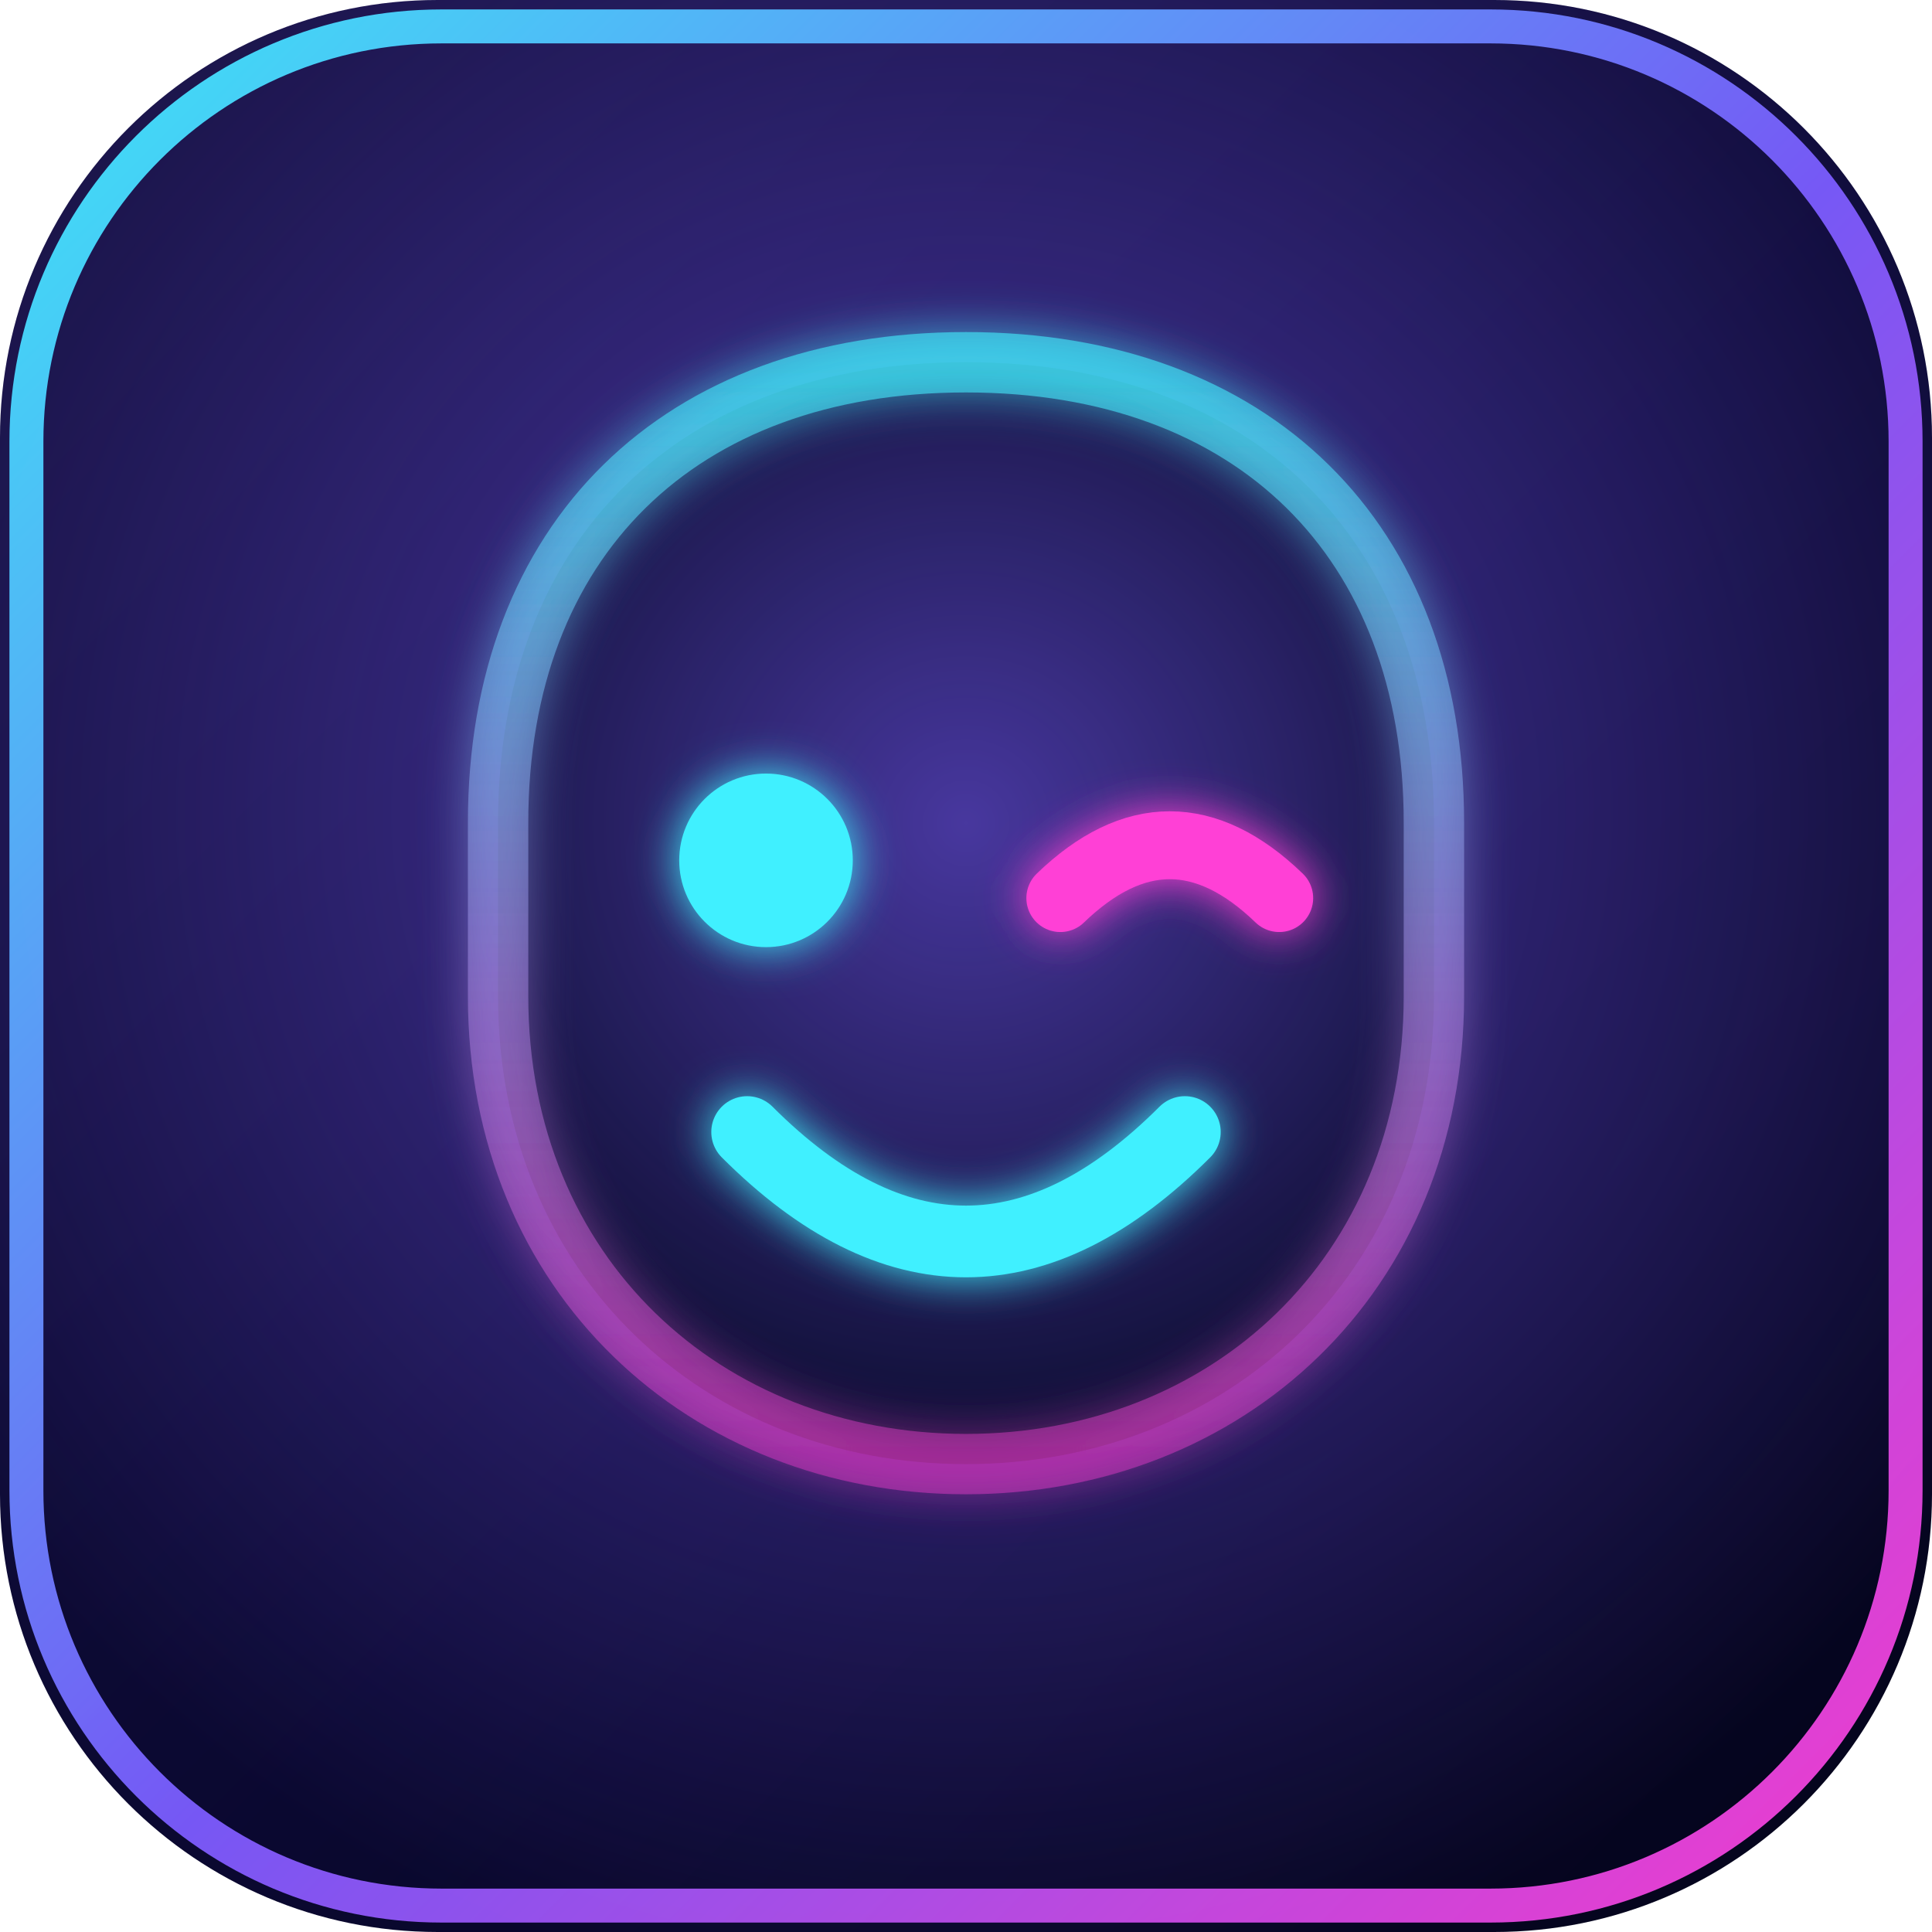
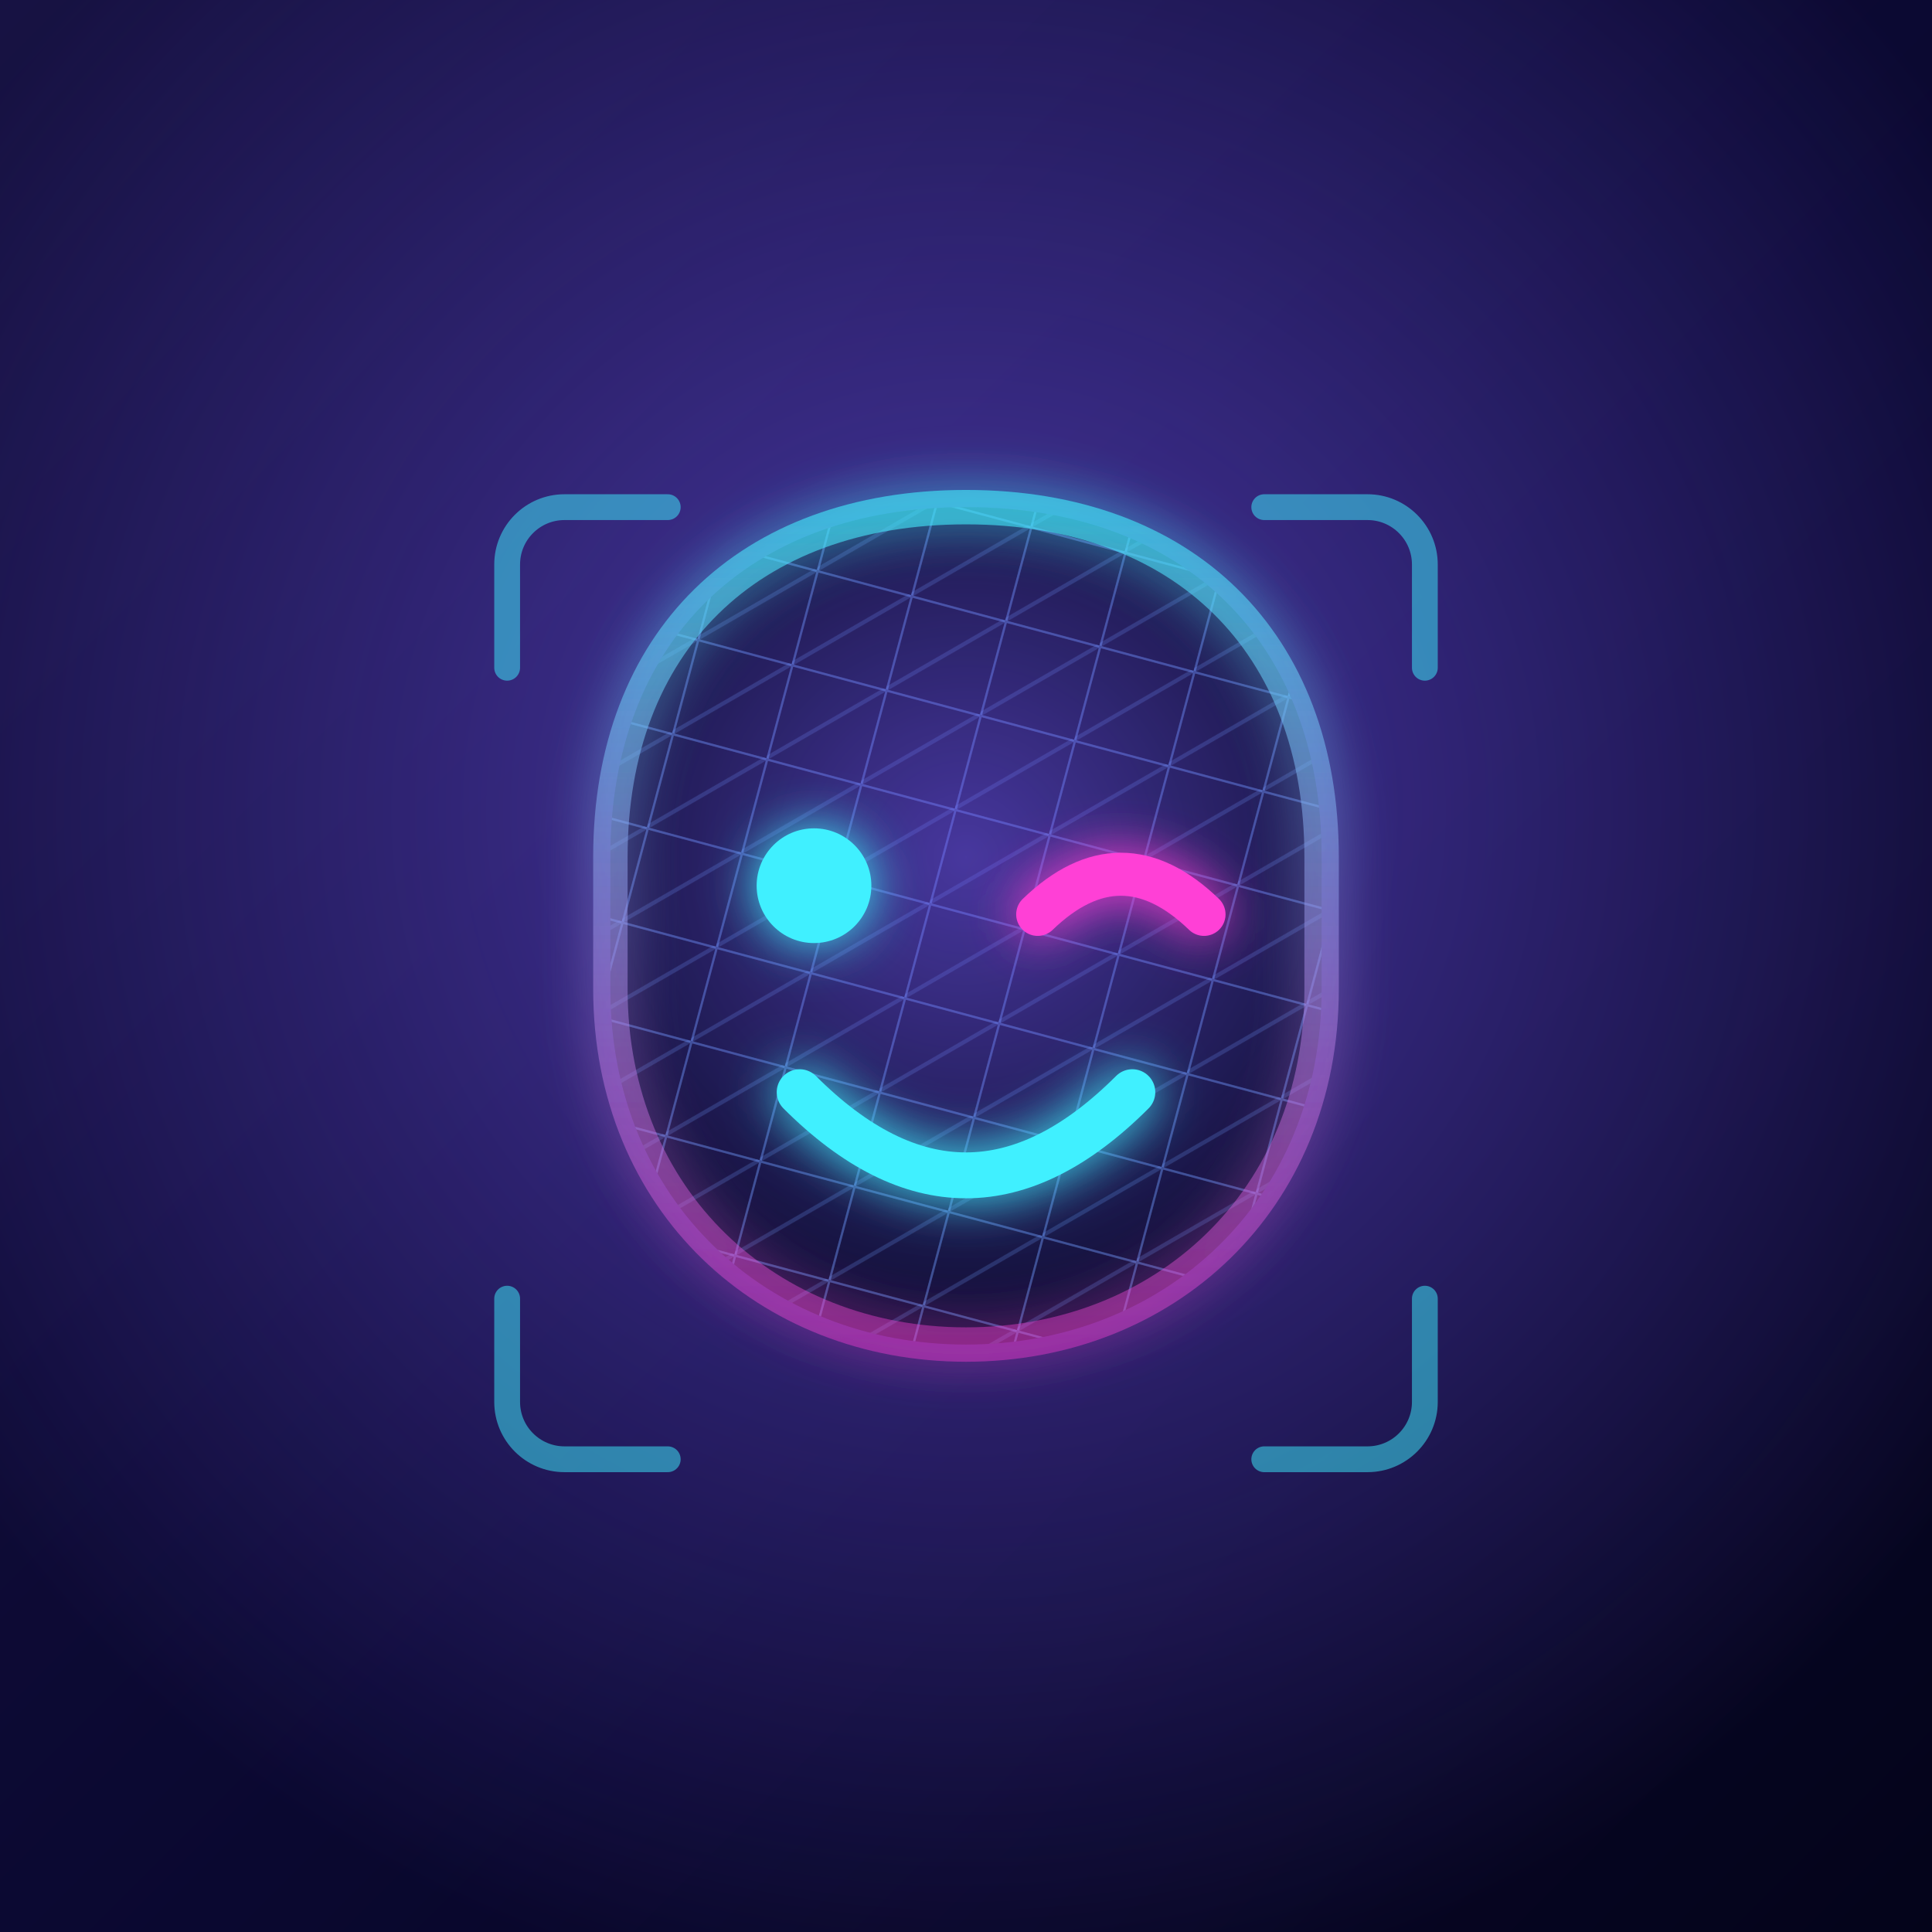
<svg xmlns="http://www.w3.org/2000/svg" viewBox="0 0 512 512" width="512" height="512" role="img" aria-label="FaceArcade">
  <defs>
    <linearGradient id="tile" x1="0" y1="0" x2="1" y2="1">
      <stop offset="0" stop-color="#171243" />
      <stop offset="0.55" stop-color="#0a0830" />
      <stop offset="1" stop-color="#04041a" />
    </linearGradient>
    <linearGradient id="neon" x1="0" y1="0" x2="1" y2="1">
      <stop offset="0" stop-color="#3ff0ff" />
      <stop offset="0.52" stop-color="#7b5cff" />
      <stop offset="1" stop-color="#ff3fd6" />
    </linearGradient>
    <linearGradient id="mesh" x1="0" y1="0" x2="0" y2="1">
      <stop offset="0" stop-color="#3ff0ff" stop-opacity="0.6" />
      <stop offset="1" stop-color="#ff3fd6" stop-opacity="0.4" />
    </linearGradient>
    <radialGradient id="bloom" cx="0.5" cy="0.42" r="0.62">
      <stop offset="0" stop-color="#7b5cff" stop-opacity="0.55" />
      <stop offset="1" stop-color="#7b5cff" stop-opacity="0" />
    </radialGradient>
    <filter id="glow" x="-40%" y="-40%" width="180%" height="180%">
-       <feGaussianBlur stdDeviation="6" result="b" />
+       <feGaussianBlur stdDeviation="9" result="b" />
      <feMerge>
        <feMergeNode in="b" />
        <feMergeNode in="SourceGraphic" />
      </feMerge>
    </filter>
    <pattern id="weave" width="34" height="34" patternUnits="userSpaceOnUse" patternTransform="rotate(15 256 256)">
      <path d="M0 0H34M0 0V34" stroke="#6ea8ff" stroke-opacity="0.42" stroke-width="1.6" fill="none" />
      <path d="M0 34L34 0" stroke="#6ea8ff" stroke-opacity="0.22" stroke-width="1.4" fill="none" />
    </pattern>
    <clipPath id="headClip">
      <path d="M256 96c-76 0-124 47-124 122v46c0 74 55 124 124 124s124-50 124-124v-46c0-75-48-122-124-122z" />
    </clipPath>
  </defs>
-   <rect width="512" height="512" rx="116" fill="url(#tile)" />
-   <rect width="512" height="512" rx="116" fill="url(#bloom)" />
-   <rect x="7" y="7" width="498" height="498" rx="110" fill="none" stroke="url(#neon)" stroke-width="9" stroke-opacity="0.95" />
-   <g clip-path="url(#headClip)">
-     <rect x="120" y="84" width="272" height="320" fill="#080a28" />
-     <ellipse cx="256" cy="242" rx="150" ry="150" fill="url(#bloom)" />
-   </g>
-   <path d="M256 96c-76 0-124 47-124 122v46c0 74 55 124 124 124s124-50 124-124v-46c0-75-48-122-124-122z" fill="none" stroke="url(#mesh)" stroke-width="16" filter="url(#glow)" />
-   <g filter="url(#glow)">
-     <circle cx="203" cy="228" r="23" fill="#3ff0ff" />
-     <path d="M281 238q29-28 58 0" fill="none" stroke="#ff3fd6" stroke-width="18" stroke-linecap="round" />
-     <path d="M198 300q58 58 116 0" fill="none" stroke="#3ff0ff" stroke-width="19" stroke-linecap="round" />
+   <rect width="512" height="512" fill="url(#tile)" />
+   <rect width="512" height="512" fill="url(#bloom)" />
+   <g transform="translate(256 256) scale(0.76) translate(-256 -256)">
+     <g stroke="#3ff0ff" stroke-opacity="0.5" stroke-width="9" stroke-linecap="round" fill="none">
+       <path d="M96 152V116a20 20 0 0 1 20-20h36" />
+       <path d="M416 152V116a20 20 0 0 0-20-20h-36" />
+       <path d="M96 372v36a20 20 0 0 0 20 20h36" />
+       <path d="M416 372v36a20 20 0 0 1-20 20h-36" />
+     </g>
+     <g clip-path="url(#headClip)">
+       <rect x="120" y="84" width="272" height="320" fill="#080a28" />
+       <rect x="120" y="84" width="272" height="320" fill="url(#weave)" />
+       <ellipse cx="256" cy="242" rx="150" ry="150" fill="url(#bloom)" />
+     </g>
+     <path d="M256 96c-76 0-124 47-124 122v46c0 74 55 124 124 124s124-50 124-124v-46c0-75-48-122-124-122z" fill="none" stroke="url(#mesh)" stroke-width="12" filter="url(#glow)" />
+     <g filter="url(#glow)">
+       <circle cx="203" cy="228" r="20" fill="#3ff0ff" />
+       <path d="M281 238q29-28 58 0" fill="none" stroke="#ff3fd6" stroke-width="15" stroke-linecap="round" />
+       <path d="M198 300q58 58 116 0" fill="none" stroke="#3ff0ff" stroke-width="16" stroke-linecap="round" />
+     </g>
  </g>
</svg>
